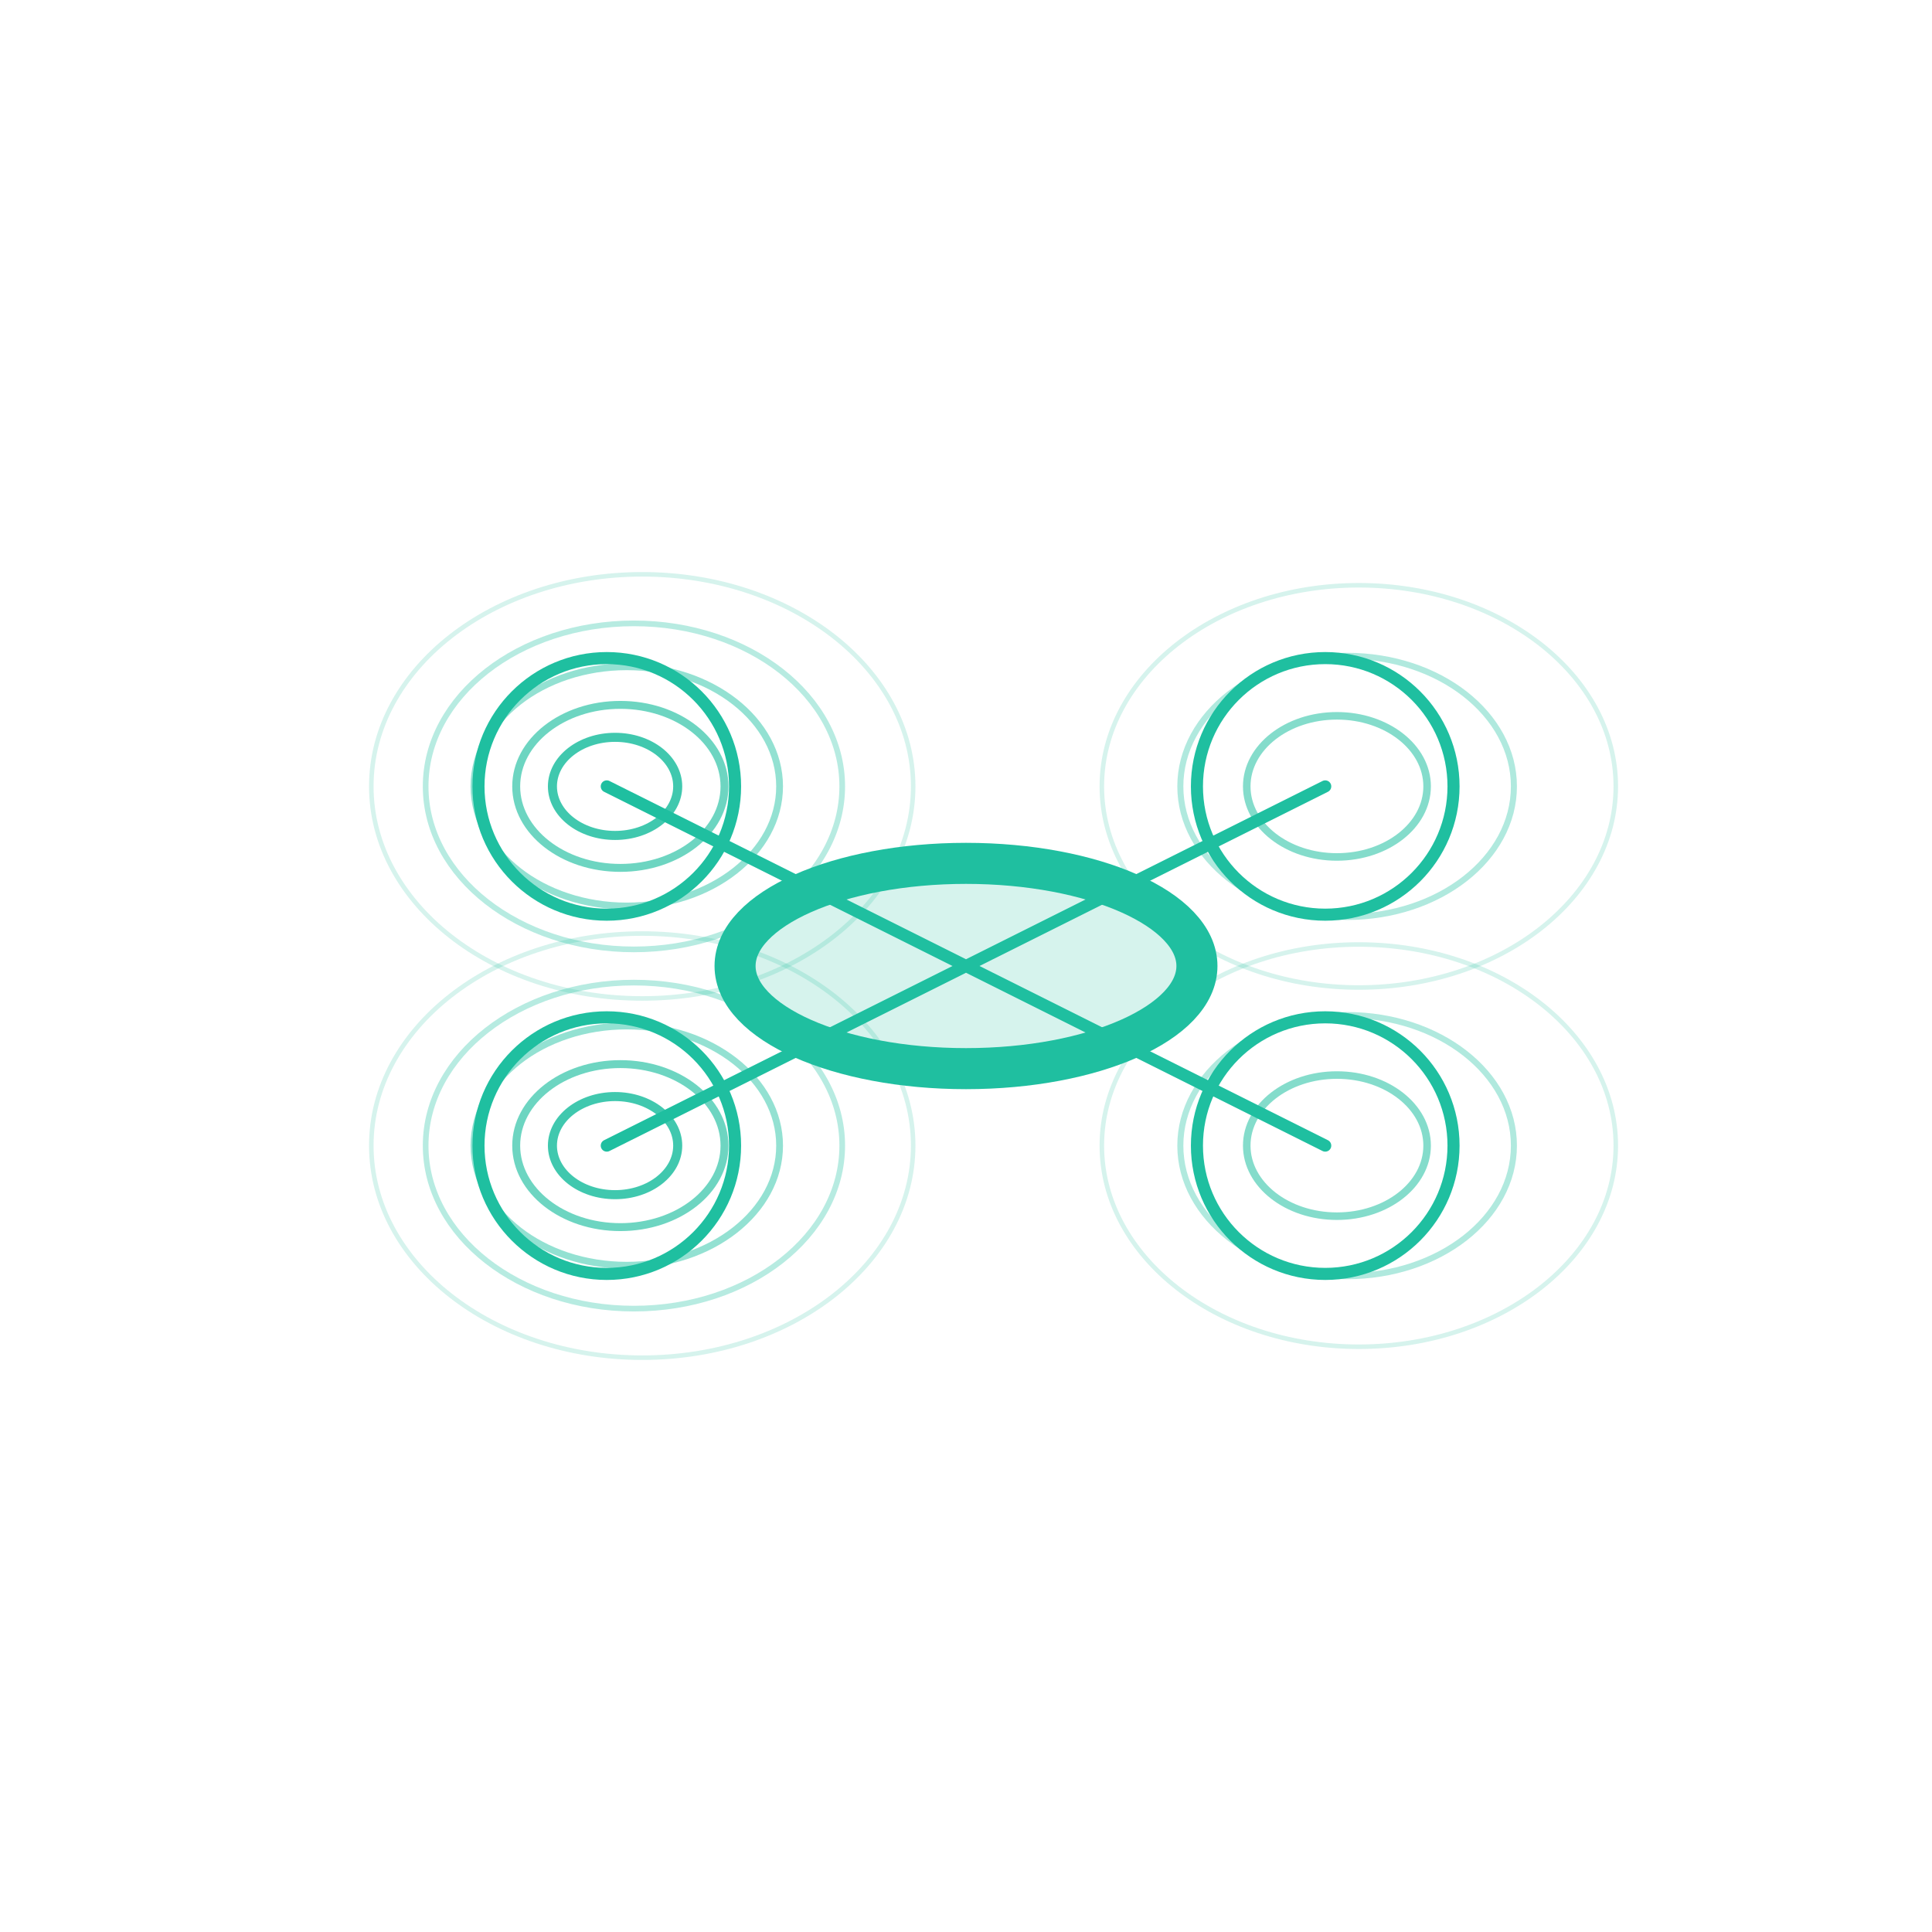
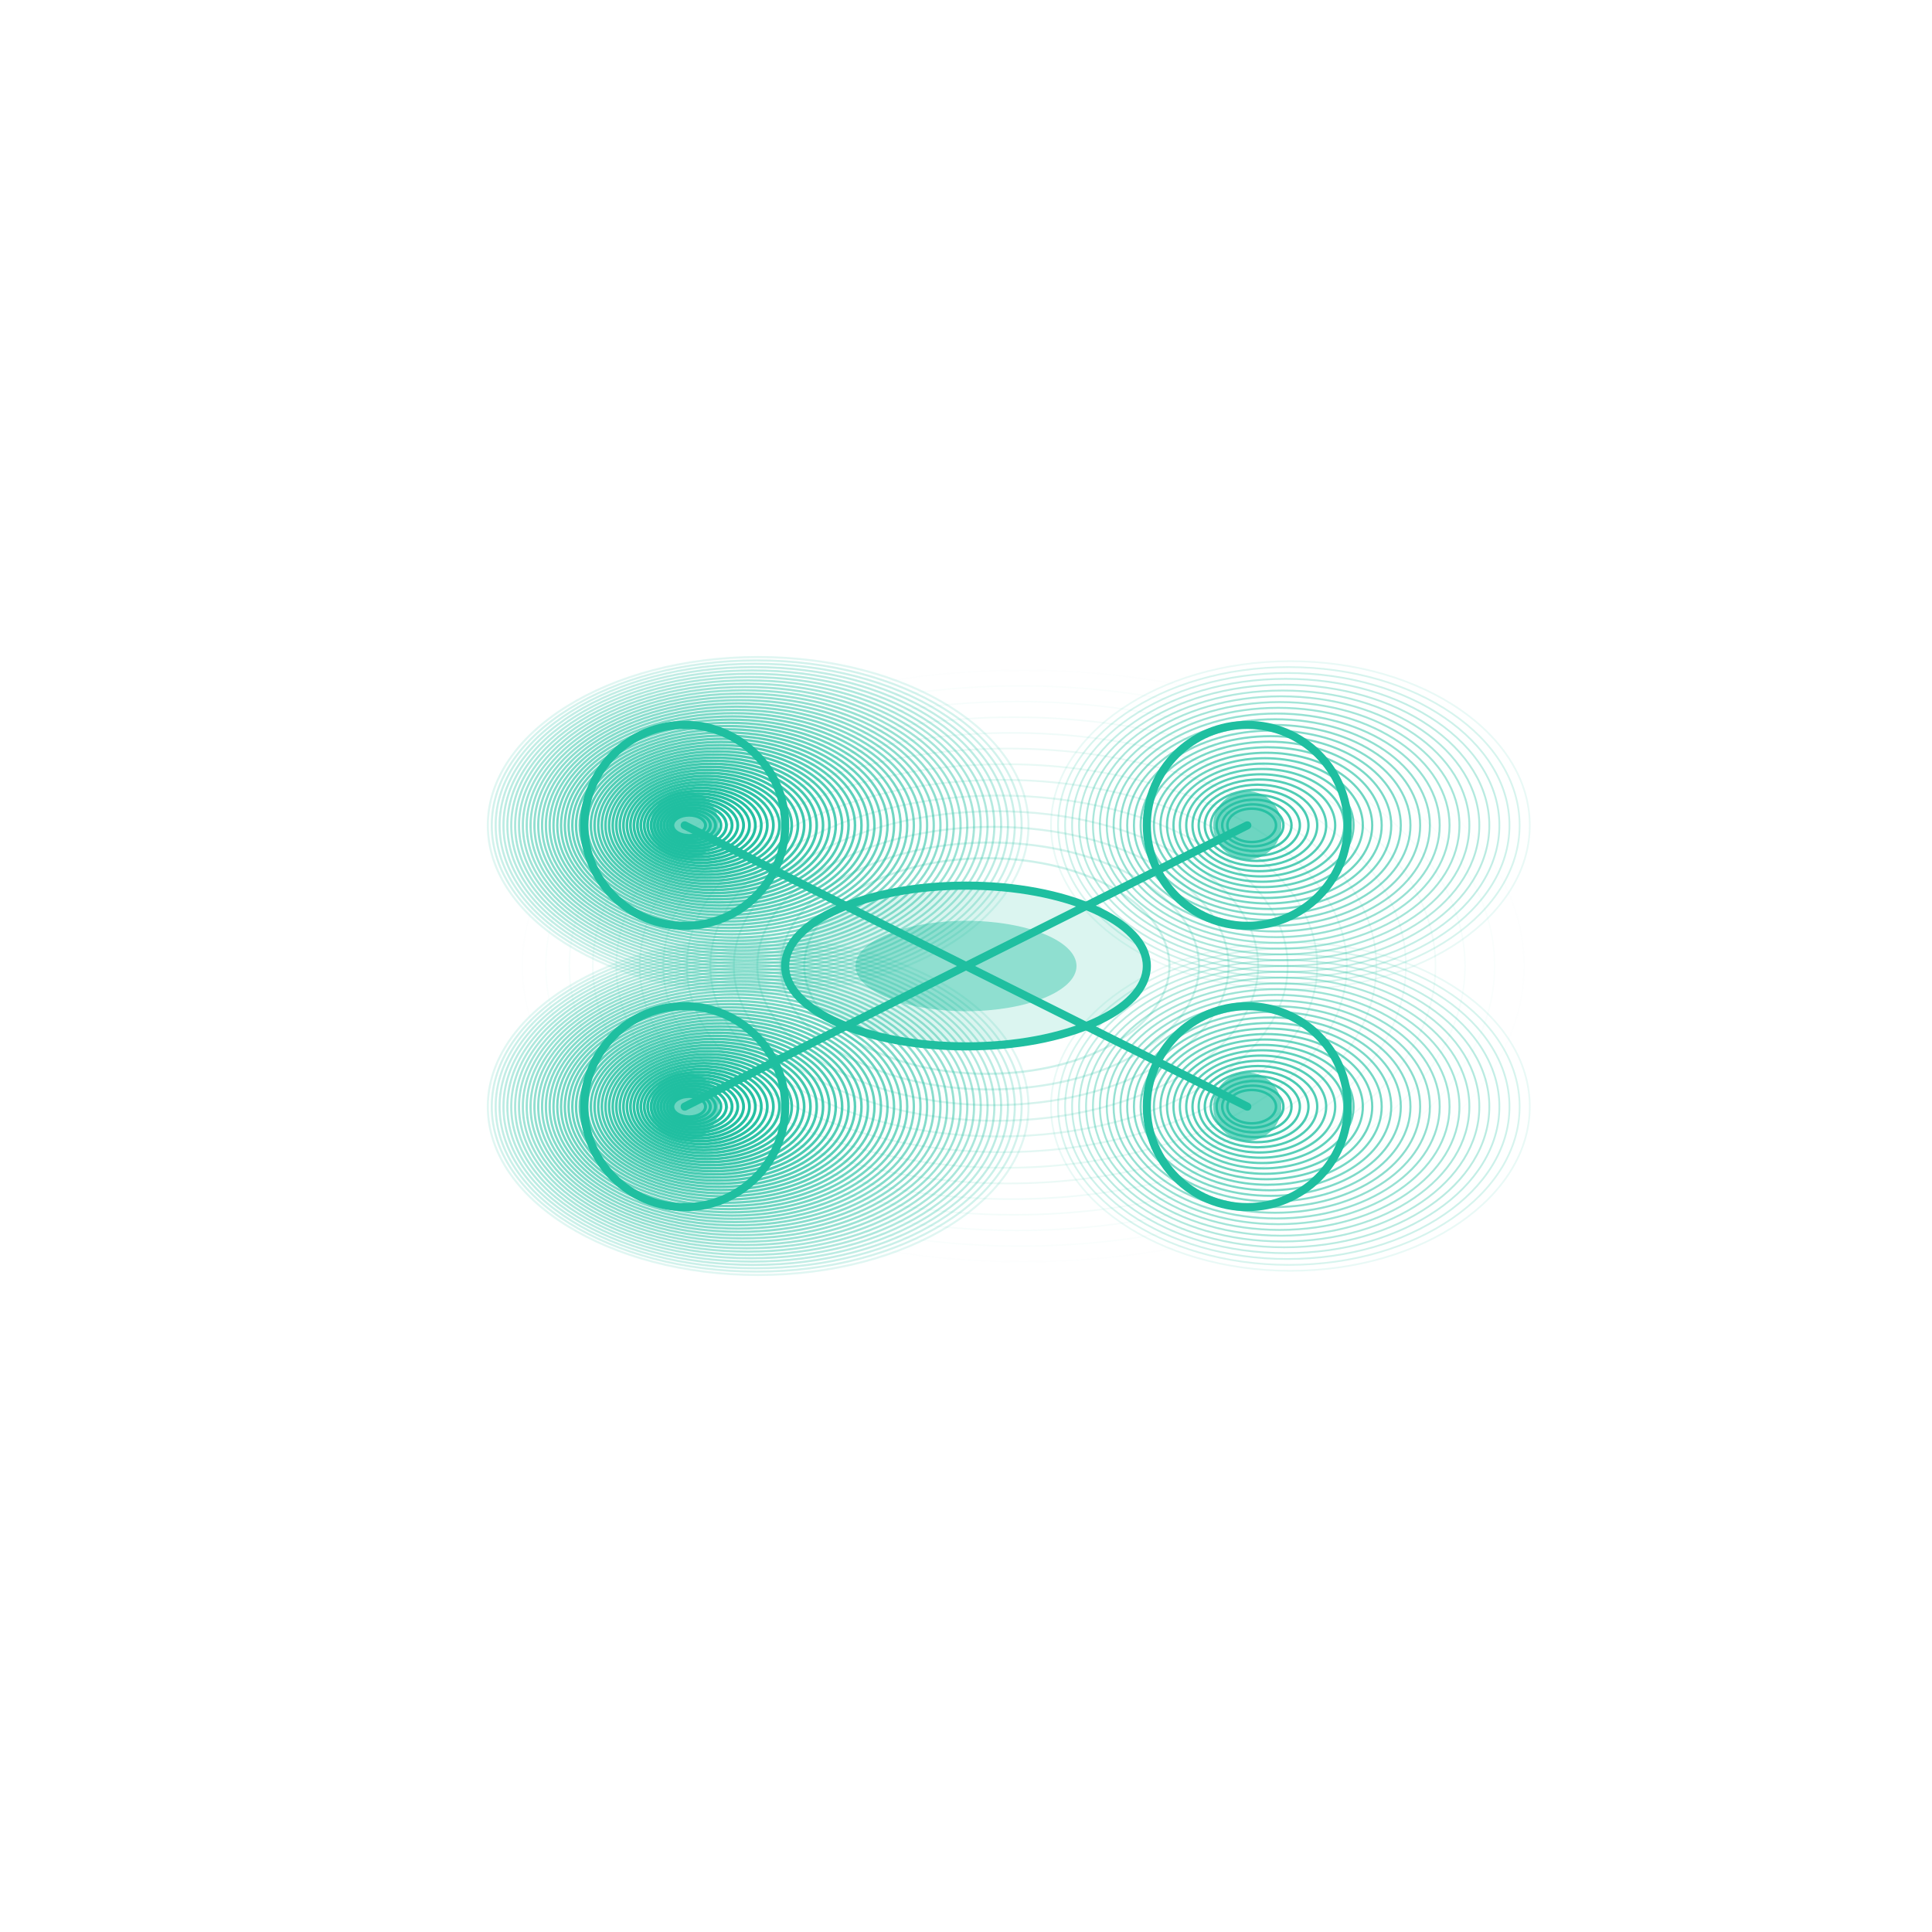
- <svg xmlns="http://www.w3.org/2000/svg" viewBox="0 0 512 512" width="512" height="512" fill="none" role="img" aria-label="HET68 drone logo">
-   <g transform="translate(256 256)">
-     <ellipse cx="98.3" cy="47.6" rx="23.9" ry="18.7" stroke="#1FBFA0" stroke-width="2.0" stroke-opacity="0.55" />
-     <ellipse cx="101.0" cy="47.6" rx="44.2" ry="34.6" stroke="#1FBFA0" stroke-width="1.6" stroke-opacity="0.35" />
-     <ellipse cx="104.1" cy="47.6" rx="68.1" ry="53.3" stroke="#1FBFA0" stroke-width="1.2" stroke-opacity="0.18" />
-     <ellipse cx="-93.0" cy="47.6" rx="16.6" ry="13.0" stroke="#1FBFA0" stroke-width="2.4" stroke-opacity="0.85" />
-     <ellipse cx="-91.6" cy="47.6" rx="27.6" ry="21.6" stroke="#1FBFA0" stroke-width="2.1" stroke-opacity="0.65" />
-     <ellipse cx="-89.9" cy="47.6" rx="40.5" ry="31.7" stroke="#1FBFA0" stroke-width="1.8" stroke-opacity="0.48" />
-     <ellipse cx="-88.0" cy="47.6" rx="55.2" ry="43.2" stroke="#1FBFA0" stroke-width="1.5" stroke-opacity="0.32" />
-     <ellipse cx="-85.8" cy="47.6" rx="71.8" ry="56.2" stroke="#1FBFA0" stroke-width="1.2" stroke-opacity="0.18" />
-     <ellipse cx="98.3" cy="-47.6" rx="23.9" ry="18.7" stroke="#1FBFA0" stroke-width="2.0" stroke-opacity="0.55" />
-     <ellipse cx="101.0" cy="-47.6" rx="44.2" ry="34.6" stroke="#1FBFA0" stroke-width="1.6" stroke-opacity="0.35" />
-     <ellipse cx="104.1" cy="-47.6" rx="68.1" ry="53.3" stroke="#1FBFA0" stroke-width="1.2" stroke-opacity="0.18" />
-     <ellipse cx="-93.0" cy="-47.6" rx="16.6" ry="13.0" stroke="#1FBFA0" stroke-width="2.4" stroke-opacity="0.85" />
-     <ellipse cx="-91.6" cy="-47.6" rx="27.6" ry="21.6" stroke="#1FBFA0" stroke-width="2.1" stroke-opacity="0.65" />
-     <ellipse cx="-89.9" cy="-47.6" rx="40.5" ry="31.7" stroke="#1FBFA0" stroke-width="1.8" stroke-opacity="0.48" />
-     <ellipse cx="-88.0" cy="-47.6" rx="55.2" ry="43.2" stroke="#1FBFA0" stroke-width="1.5" stroke-opacity="0.32" />
-     <ellipse cx="-85.8" cy="-47.6" rx="71.8" ry="56.2" stroke="#1FBFA0" stroke-width="1.2" stroke-opacity="0.18" />
-     <g transform="rotate(180)" stroke="#1FBFA0" stroke-width="3.2" stroke-linejoin="round" stroke-linecap="round" fill="#1FBFA0" fill-opacity="0.18">
-       <ellipse cx="0" cy="0" rx="18" ry="8" transform="scale(3.4)" />
-       <path d="M -95.2 -47.6 L 95.2 47.6 M 95.2 -47.6 L -95.2 47.6" fill="none" />
-       <circle cx="-95.2" cy="-47.6" r="34.0" fill="none" />
-       <circle cx="95.2" cy="-47.6" r="34.0" fill="none" />
-       <circle cx="-95.2" cy="47.6" r="34.0" fill="none" />
-       <circle cx="95.2" cy="47.6" r="34.0" fill="none" />
+ <svg xmlns="http://www.w3.org/2000/svg" viewBox="0 0 1000 1000" width="1000" height="1000" fill="none" role="img" aria-label="HET68 drone logo">
+   <g transform="translate(500 500)">
+     <ellipse cx="10.80" cy="0" rx="94.50" ry="55.80" stroke="#1FBFA0" stroke-width="1.10" stroke-opacity="0.220" />
+     <ellipse cx="12.37" cy="0" rx="108.23" ry="63.91" stroke="#1FBFA0" stroke-width="1.07" stroke-opacity="0.200" />
+     <ellipse cx="13.94" cy="0" rx="121.96" ry="72.02" stroke="#1FBFA0" stroke-width="1.04" stroke-opacity="0.180" />
+     <ellipse cx="15.51" cy="0" rx="135.69" ry="80.12" stroke="#1FBFA0" stroke-width="1.01" stroke-opacity="0.161" />
+     <ellipse cx="17.08" cy="0" rx="149.42" ry="88.23" stroke="#1FBFA0" stroke-width="0.98" stroke-opacity="0.142" />
+     <ellipse cx="18.65" cy="0" rx="163.15" ry="96.34" stroke="#1FBFA0" stroke-width="0.95" stroke-opacity="0.123" />
+     <ellipse cx="20.22" cy="0" rx="176.88" ry="104.45" stroke="#1FBFA0" stroke-width="0.92" stroke-opacity="0.105" />
+     <ellipse cx="21.78" cy="0" rx="190.62" ry="112.55" stroke="#1FBFA0" stroke-width="0.88" stroke-opacity="0.087" />
+     <ellipse cx="23.35" cy="0" rx="204.35" ry="120.66" stroke="#1FBFA0" stroke-width="0.85" stroke-opacity="0.070" />
+     <ellipse cx="24.92" cy="0" rx="218.08" ry="128.77" stroke="#1FBFA0" stroke-width="0.82" stroke-opacity="0.053" />
+     <ellipse cx="26.49" cy="0" rx="231.81" ry="136.88" stroke="#1FBFA0" stroke-width="0.79" stroke-opacity="0.038" />
+     <ellipse cx="28.06" cy="0" rx="245.54" ry="144.98" stroke="#1FBFA0" stroke-width="0.76" stroke-opacity="0.023" />
+     <ellipse cx="29.63" cy="0" rx="259.27" ry="153.09" stroke="#1FBFA0" stroke-width="0.73" stroke-opacity="0.010" />
+     <ellipse cx="31.20" cy="0" rx="273.00" ry="161.20" stroke="#1FBFA0" stroke-width="0.70" stroke-opacity="0.000" />
+     <ellipse cx="-107.58" cy="72.80" rx="139.92" ry="87.12" stroke="#1FBFA0" stroke-width="1.05" stroke-opacity="0.140" />
+     <ellipse cx="-107.58" cy="-72.80" rx="139.92" ry="87.12" stroke="#1FBFA0" stroke-width="1.05" stroke-opacity="0.140" />
+     <ellipse cx="-108.34" cy="72.80" rx="137.13" ry="85.38" stroke="#1FBFA0" stroke-width="1.06" stroke-opacity="0.201" />
+     <ellipse cx="-108.34" cy="-72.80" rx="137.13" ry="85.38" stroke="#1FBFA0" stroke-width="1.06" stroke-opacity="0.201" />
+     <ellipse cx="-109.10" cy="72.80" rx="134.35" ry="83.65" stroke="#1FBFA0" stroke-width="1.07" stroke-opacity="0.238" />
+     <ellipse cx="-109.10" cy="-72.80" rx="134.35" ry="83.65" stroke="#1FBFA0" stroke-width="1.07" stroke-opacity="0.238" />
+     <ellipse cx="-109.85" cy="72.80" rx="131.57" ry="81.92" stroke="#1FBFA0" stroke-width="1.08" stroke-opacity="0.271" />
+     <ellipse cx="-109.85" cy="-72.80" rx="131.57" ry="81.92" stroke="#1FBFA0" stroke-width="1.08" stroke-opacity="0.271" />
+     <ellipse cx="-110.61" cy="72.80" rx="128.80" ry="80.20" stroke="#1FBFA0" stroke-width="1.09" stroke-opacity="0.300" />
+     <ellipse cx="-110.61" cy="-72.80" rx="128.80" ry="80.20" stroke="#1FBFA0" stroke-width="1.09" stroke-opacity="0.300" />
+     <ellipse cx="-111.36" cy="72.80" rx="126.03" ry="78.47" stroke="#1FBFA0" stroke-width="1.10" stroke-opacity="0.327" />
+     <ellipse cx="-111.36" cy="-72.80" rx="126.03" ry="78.47" stroke="#1FBFA0" stroke-width="1.10" stroke-opacity="0.327" />
+     <ellipse cx="167.90" cy="72.80" rx="123.90" ry="84.96" stroke="#1FBFA0" stroke-width="0.89" stroke-opacity="0.100" />
+     <ellipse cx="167.90" cy="-72.80" rx="123.90" ry="84.96" stroke="#1FBFA0" stroke-width="0.89" stroke-opacity="0.100" />
+     <ellipse cx="-112.11" cy="72.80" rx="123.27" ry="76.75" stroke="#1FBFA0" stroke-width="1.11" stroke-opacity="0.352" />
+     <ellipse cx="-112.11" cy="-72.80" rx="123.27" ry="76.75" stroke="#1FBFA0" stroke-width="1.11" stroke-opacity="0.352" />
+     <ellipse cx="-112.86" cy="72.80" rx="120.51" ry="75.04" stroke="#1FBFA0" stroke-width="1.12" stroke-opacity="0.377" />
+     <ellipse cx="-112.86" cy="-72.80" rx="120.51" ry="75.04" stroke="#1FBFA0" stroke-width="1.12" stroke-opacity="0.377" />
+     <ellipse cx="167.10" cy="72.80" rx="119.45" ry="81.91" stroke="#1FBFA0" stroke-width="0.90" stroke-opacity="0.178" />
+     <ellipse cx="167.10" cy="-72.80" rx="119.45" ry="81.91" stroke="#1FBFA0" stroke-width="0.90" stroke-opacity="0.178" />
+     <ellipse cx="-113.60" cy="72.80" rx="117.76" ry="73.32" stroke="#1FBFA0" stroke-width="1.13" stroke-opacity="0.400" />
+     <ellipse cx="-113.60" cy="-72.80" rx="117.76" ry="73.32" stroke="#1FBFA0" stroke-width="1.13" stroke-opacity="0.400" />
+     <ellipse cx="-114.35" cy="72.80" rx="115.02" ry="71.61" stroke="#1FBFA0" stroke-width="1.14" stroke-opacity="0.422" />
+     <ellipse cx="-114.35" cy="-72.80" rx="115.02" ry="71.61" stroke="#1FBFA0" stroke-width="1.14" stroke-opacity="0.422" />
+     <ellipse cx="166.30" cy="72.80" rx="115.00" ry="78.86" stroke="#1FBFA0" stroke-width="0.92" stroke-opacity="0.226" />
+     <ellipse cx="166.30" cy="-72.80" rx="115.00" ry="78.86" stroke="#1FBFA0" stroke-width="0.92" stroke-opacity="0.226" />
+     <ellipse cx="-115.09" cy="72.80" rx="112.28" ry="69.91" stroke="#1FBFA0" stroke-width="1.15" stroke-opacity="0.444" />
+     <ellipse cx="-115.09" cy="-72.80" rx="112.28" ry="69.91" stroke="#1FBFA0" stroke-width="1.15" stroke-opacity="0.444" />
+     <ellipse cx="165.50" cy="72.80" rx="110.58" ry="75.83" stroke="#1FBFA0" stroke-width="0.93" stroke-opacity="0.268" />
+     <ellipse cx="165.50" cy="-72.80" rx="110.58" ry="75.83" stroke="#1FBFA0" stroke-width="0.93" stroke-opacity="0.268" />
+     <ellipse cx="-115.84" cy="72.80" rx="109.54" ry="68.20" stroke="#1FBFA0" stroke-width="1.16" stroke-opacity="0.465" />
+     <ellipse cx="-115.84" cy="-72.80" rx="109.54" ry="68.20" stroke="#1FBFA0" stroke-width="1.16" stroke-opacity="0.465" />
+     <ellipse cx="-116.58" cy="72.80" rx="106.81" ry="66.51" stroke="#1FBFA0" stroke-width="1.17" stroke-opacity="0.485" />
+     <ellipse cx="-116.58" cy="-72.80" rx="106.81" ry="66.51" stroke="#1FBFA0" stroke-width="1.17" stroke-opacity="0.485" />
+     <ellipse cx="164.71" cy="72.80" rx="106.17" ry="72.80" stroke="#1FBFA0" stroke-width="0.95" stroke-opacity="0.305" />
+     <ellipse cx="164.71" cy="-72.80" rx="106.17" ry="72.80" stroke="#1FBFA0" stroke-width="0.95" stroke-opacity="0.305" />
+     <ellipse cx="-117.32" cy="72.80" rx="104.09" ry="64.81" stroke="#1FBFA0" stroke-width="1.18" stroke-opacity="0.505" />
+     <ellipse cx="-117.32" cy="-72.80" rx="104.09" ry="64.81" stroke="#1FBFA0" stroke-width="1.18" stroke-opacity="0.505" />
+     <ellipse cx="163.92" cy="72.80" rx="101.78" ry="69.79" stroke="#1FBFA0" stroke-width="0.96" stroke-opacity="0.340" />
+     <ellipse cx="163.92" cy="-72.80" rx="101.78" ry="69.79" stroke="#1FBFA0" stroke-width="0.96" stroke-opacity="0.340" />
+     <ellipse cx="-118.06" cy="72.80" rx="101.37" ry="63.12" stroke="#1FBFA0" stroke-width="1.19" stroke-opacity="0.524" />
+     <ellipse cx="-118.06" cy="-72.80" rx="101.37" ry="63.12" stroke="#1FBFA0" stroke-width="1.19" stroke-opacity="0.524" />
+     <ellipse cx="-118.79" cy="72.80" rx="98.66" ry="61.43" stroke="#1FBFA0" stroke-width="1.20" stroke-opacity="0.543" />
+     <ellipse cx="-118.79" cy="-72.80" rx="98.66" ry="61.43" stroke="#1FBFA0" stroke-width="1.20" stroke-opacity="0.543" />
+     <ellipse cx="163.13" cy="72.80" rx="97.41" ry="66.79" stroke="#1FBFA0" stroke-width="0.98" stroke-opacity="0.372" />
+     <ellipse cx="163.13" cy="-72.80" rx="97.41" ry="66.79" stroke="#1FBFA0" stroke-width="0.98" stroke-opacity="0.372" />
+     <ellipse cx="-119.53" cy="72.80" rx="95.96" ry="59.75" stroke="#1FBFA0" stroke-width="1.21" stroke-opacity="0.562" />
+     <ellipse cx="-119.53" cy="-72.80" rx="95.96" ry="59.75" stroke="#1FBFA0" stroke-width="1.21" stroke-opacity="0.562" />
+     <ellipse cx="-120.26" cy="72.80" rx="93.26" ry="58.07" stroke="#1FBFA0" stroke-width="1.22" stroke-opacity="0.580" />
+     <ellipse cx="-120.26" cy="-72.80" rx="93.26" ry="58.07" stroke="#1FBFA0" stroke-width="1.22" stroke-opacity="0.580" />
+     <ellipse cx="162.35" cy="72.80" rx="93.05" ry="63.80" stroke="#1FBFA0" stroke-width="0.99" stroke-opacity="0.403" />
+     <ellipse cx="162.35" cy="-72.80" rx="93.05" ry="63.80" stroke="#1FBFA0" stroke-width="0.99" stroke-opacity="0.403" />
+     <ellipse cx="-120.99" cy="72.80" rx="90.57" ry="56.39" stroke="#1FBFA0" stroke-width="1.23" stroke-opacity="0.598" />
+     <ellipse cx="-120.99" cy="-72.80" rx="90.57" ry="56.39" stroke="#1FBFA0" stroke-width="1.23" stroke-opacity="0.598" />
+     <ellipse cx="161.57" cy="72.80" rx="88.71" ry="60.83" stroke="#1FBFA0" stroke-width="1.01" stroke-opacity="0.433" />
+     <ellipse cx="161.57" cy="-72.80" rx="88.71" ry="60.83" stroke="#1FBFA0" stroke-width="1.01" stroke-opacity="0.433" />
+     <ellipse cx="-121.72" cy="72.80" rx="87.89" ry="54.72" stroke="#1FBFA0" stroke-width="1.24" stroke-opacity="0.616" />
+     <ellipse cx="-121.72" cy="-72.80" rx="87.89" ry="54.72" stroke="#1FBFA0" stroke-width="1.24" stroke-opacity="0.616" />
+     <ellipse cx="-122.45" cy="72.80" rx="85.21" ry="53.06" stroke="#1FBFA0" stroke-width="1.25" stroke-opacity="0.633" />
+     <ellipse cx="-122.45" cy="-72.80" rx="85.21" ry="53.06" stroke="#1FBFA0" stroke-width="1.25" stroke-opacity="0.633" />
+     <ellipse cx="160.79" cy="72.80" rx="84.39" ry="57.87" stroke="#1FBFA0" stroke-width="1.03" stroke-opacity="0.462" />
+     <ellipse cx="160.79" cy="-72.80" rx="84.39" ry="57.87" stroke="#1FBFA0" stroke-width="1.03" stroke-opacity="0.462" />
+     <ellipse cx="-123.17" cy="72.80" rx="82.54" ry="51.40" stroke="#1FBFA0" stroke-width="1.26" stroke-opacity="0.650" />
+     <ellipse cx="-123.17" cy="-72.80" rx="82.54" ry="51.40" stroke="#1FBFA0" stroke-width="1.26" stroke-opacity="0.650" />
+     <ellipse cx="160.02" cy="72.80" rx="80.09" ry="54.92" stroke="#1FBFA0" stroke-width="1.04" stroke-opacity="0.489" />
+     <ellipse cx="160.02" cy="-72.80" rx="80.09" ry="54.92" stroke="#1FBFA0" stroke-width="1.04" stroke-opacity="0.489" />
+     <ellipse cx="-123.90" cy="72.80" rx="79.88" ry="49.74" stroke="#1FBFA0" stroke-width="1.27" stroke-opacity="0.667" />
+     <ellipse cx="-123.90" cy="-72.80" rx="79.88" ry="49.74" stroke="#1FBFA0" stroke-width="1.27" stroke-opacity="0.667" />
+     <ellipse cx="-124.62" cy="72.80" rx="77.23" ry="48.09" stroke="#1FBFA0" stroke-width="1.28" stroke-opacity="0.684" />
+     <ellipse cx="-124.62" cy="-72.80" rx="77.23" ry="48.09" stroke="#1FBFA0" stroke-width="1.28" stroke-opacity="0.684" />
+     <ellipse cx="159.25" cy="72.80" rx="75.82" ry="51.99" stroke="#1FBFA0" stroke-width="1.06" stroke-opacity="0.516" />
+     <ellipse cx="159.25" cy="-72.80" rx="75.82" ry="51.99" stroke="#1FBFA0" stroke-width="1.06" stroke-opacity="0.516" />
+     <ellipse cx="-125.34" cy="72.80" rx="74.58" ry="46.44" stroke="#1FBFA0" stroke-width="1.29" stroke-opacity="0.700" />
+     <ellipse cx="-125.34" cy="-72.80" rx="74.58" ry="46.44" stroke="#1FBFA0" stroke-width="1.29" stroke-opacity="0.700" />
+     <ellipse cx="-126.05" cy="72.80" rx="71.95" ry="44.80" stroke="#1FBFA0" stroke-width="1.30" stroke-opacity="0.717" />
+     <ellipse cx="-126.05" cy="-72.80" rx="71.95" ry="44.80" stroke="#1FBFA0" stroke-width="1.30" stroke-opacity="0.717" />
+     <ellipse cx="158.48" cy="72.80" rx="71.56" ry="49.07" stroke="#1FBFA0" stroke-width="1.07" stroke-opacity="0.542" />
+     <ellipse cx="158.48" cy="-72.80" rx="71.56" ry="49.07" stroke="#1FBFA0" stroke-width="1.07" stroke-opacity="0.542" />
+     <ellipse cx="-126.77" cy="72.80" rx="69.32" ry="43.16" stroke="#1FBFA0" stroke-width="1.31" stroke-opacity="0.733" />
+     <ellipse cx="-126.77" cy="-72.80" rx="69.32" ry="43.16" stroke="#1FBFA0" stroke-width="1.31" stroke-opacity="0.733" />
+     <ellipse cx="157.72" cy="72.80" rx="67.33" ry="46.17" stroke="#1FBFA0" stroke-width="1.09" stroke-opacity="0.568" />
+     <ellipse cx="157.72" cy="-72.80" rx="67.33" ry="46.17" stroke="#1FBFA0" stroke-width="1.09" stroke-opacity="0.568" />
+     <ellipse cx="-127.48" cy="72.80" rx="66.70" ry="41.53" stroke="#1FBFA0" stroke-width="1.32" stroke-opacity="0.749" />
+     <ellipse cx="-127.48" cy="-72.80" rx="66.70" ry="41.53" stroke="#1FBFA0" stroke-width="1.32" stroke-opacity="0.749" />
+     <ellipse cx="-128.19" cy="72.80" rx="64.09" ry="39.90" stroke="#1FBFA0" stroke-width="1.33" stroke-opacity="0.764" />
+     <ellipse cx="-128.19" cy="-72.80" rx="64.09" ry="39.90" stroke="#1FBFA0" stroke-width="1.33" stroke-opacity="0.764" />
+     <ellipse cx="156.96" cy="72.80" rx="63.13" ry="43.29" stroke="#1FBFA0" stroke-width="1.10" stroke-opacity="0.593" />
+     <ellipse cx="156.96" cy="-72.80" rx="63.13" ry="43.29" stroke="#1FBFA0" stroke-width="1.10" stroke-opacity="0.593" />
+     <ellipse cx="-128.89" cy="72.80" rx="61.48" ry="38.28" stroke="#1FBFA0" stroke-width="1.34" stroke-opacity="0.780" />
+     <ellipse cx="-128.89" cy="-72.80" rx="61.48" ry="38.28" stroke="#1FBFA0" stroke-width="1.34" stroke-opacity="0.780" />
+     <ellipse cx="156.21" cy="72.80" rx="58.95" ry="40.42" stroke="#1FBFA0" stroke-width="1.12" stroke-opacity="0.617" />
+     <ellipse cx="156.21" cy="-72.80" rx="58.95" ry="40.42" stroke="#1FBFA0" stroke-width="1.12" stroke-opacity="0.617" />
+     <ellipse cx="-129.60" cy="72.80" rx="58.89" ry="36.67" stroke="#1FBFA0" stroke-width="1.35" stroke-opacity="0.795" />
+     <ellipse cx="-129.60" cy="-72.80" rx="58.89" ry="36.67" stroke="#1FBFA0" stroke-width="1.35" stroke-opacity="0.795" />
+     <ellipse cx="-130.30" cy="72.80" rx="56.31" ry="35.06" stroke="#1FBFA0" stroke-width="1.36" stroke-opacity="0.810" />
+     <ellipse cx="-130.30" cy="-72.80" rx="56.31" ry="35.06" stroke="#1FBFA0" stroke-width="1.36" stroke-opacity="0.810" />
+     <ellipse cx="155.46" cy="72.80" rx="54.80" ry="37.58" stroke="#1FBFA0" stroke-width="1.13" stroke-opacity="0.641" />
+     <ellipse cx="155.46" cy="-72.80" rx="54.80" ry="37.58" stroke="#1FBFA0" stroke-width="1.13" stroke-opacity="0.641" />
+     <ellipse cx="-131.00" cy="72.80" rx="53.74" ry="33.46" stroke="#1FBFA0" stroke-width="1.37" stroke-opacity="0.826" />
+     <ellipse cx="-131.00" cy="-72.80" rx="53.74" ry="33.46" stroke="#1FBFA0" stroke-width="1.37" stroke-opacity="0.826" />
+     <ellipse cx="-131.69" cy="72.80" rx="51.18" ry="31.87" stroke="#1FBFA0" stroke-width="1.38" stroke-opacity="0.840" />
+     <ellipse cx="-131.69" cy="-72.80" rx="51.18" ry="31.87" stroke="#1FBFA0" stroke-width="1.38" stroke-opacity="0.840" />
+     <ellipse cx="154.72" cy="72.80" rx="50.68" ry="34.75" stroke="#1FBFA0" stroke-width="1.15" stroke-opacity="0.664" />
+     <ellipse cx="154.72" cy="-72.80" rx="50.68" ry="34.75" stroke="#1FBFA0" stroke-width="1.15" stroke-opacity="0.664" />
+     <ellipse cx="-132.39" cy="72.80" rx="48.63" ry="30.28" stroke="#1FBFA0" stroke-width="1.39" stroke-opacity="0.855" />
+     <ellipse cx="-132.39" cy="-72.80" rx="48.63" ry="30.28" stroke="#1FBFA0" stroke-width="1.39" stroke-opacity="0.855" />
+     <ellipse cx="153.99" cy="72.80" rx="46.60" ry="31.95" stroke="#1FBFA0" stroke-width="1.16" stroke-opacity="0.687" />
+     <ellipse cx="153.99" cy="-72.80" rx="46.60" ry="31.95" stroke="#1FBFA0" stroke-width="1.16" stroke-opacity="0.687" />
+     <ellipse cx="-133.08" cy="72.80" rx="46.10" ry="28.70" stroke="#1FBFA0" stroke-width="1.39" stroke-opacity="0.870" />
+     <ellipse cx="-133.08" cy="-72.80" rx="46.10" ry="28.70" stroke="#1FBFA0" stroke-width="1.39" stroke-opacity="0.870" />
+     <ellipse cx="-133.76" cy="72.80" rx="43.57" ry="27.13" stroke="#1FBFA0" stroke-width="1.40" stroke-opacity="0.884" />
+     <ellipse cx="-133.76" cy="-72.80" rx="43.57" ry="27.13" stroke="#1FBFA0" stroke-width="1.40" stroke-opacity="0.884" />
+     <ellipse cx="153.26" cy="72.80" rx="42.55" ry="29.18" stroke="#1FBFA0" stroke-width="1.18" stroke-opacity="0.710" />
+     <ellipse cx="153.26" cy="-72.80" rx="42.55" ry="29.18" stroke="#1FBFA0" stroke-width="1.18" stroke-opacity="0.710" />
+     <ellipse cx="-134.44" cy="72.80" rx="41.06" ry="25.57" stroke="#1FBFA0" stroke-width="1.41" stroke-opacity="0.899" />
+     <ellipse cx="-134.44" cy="-72.80" rx="41.06" ry="25.57" stroke="#1FBFA0" stroke-width="1.41" stroke-opacity="0.899" />
+     <ellipse cx="-135.12" cy="72.80" rx="38.57" ry="24.01" stroke="#1FBFA0" stroke-width="1.42" stroke-opacity="0.913" />
+     <ellipse cx="-135.12" cy="-72.80" rx="38.57" ry="24.01" stroke="#1FBFA0" stroke-width="1.42" stroke-opacity="0.913" />
+     <ellipse cx="152.54" cy="72.80" rx="38.55" ry="26.43" stroke="#1FBFA0" stroke-width="1.19" stroke-opacity="0.732" />
+     <ellipse cx="152.54" cy="-72.80" rx="38.55" ry="26.43" stroke="#1FBFA0" stroke-width="1.19" stroke-opacity="0.732" />
+     <ellipse cx="-135.79" cy="72.80" rx="36.09" ry="22.47" stroke="#1FBFA0" stroke-width="1.43" stroke-opacity="0.927" />
+     <ellipse cx="-135.79" cy="-72.80" rx="36.09" ry="22.47" stroke="#1FBFA0" stroke-width="1.43" stroke-opacity="0.927" />
+     <ellipse cx="151.83" cy="72.80" rx="34.59" ry="23.72" stroke="#1FBFA0" stroke-width="1.21" stroke-opacity="0.754" />
+     <ellipse cx="151.83" cy="-72.80" rx="34.59" ry="23.72" stroke="#1FBFA0" stroke-width="1.21" stroke-opacity="0.754" />
+     <ellipse cx="-136.46" cy="72.80" rx="33.62" ry="20.94" stroke="#1FBFA0" stroke-width="1.44" stroke-opacity="0.941" />
+     <ellipse cx="-136.46" cy="-72.80" rx="33.62" ry="20.94" stroke="#1FBFA0" stroke-width="1.44" stroke-opacity="0.941" />
+     <ellipse cx="-137.13" cy="72.80" rx="31.18" ry="19.41" stroke="#1FBFA0" stroke-width="1.45" stroke-opacity="0.955" />
+     <ellipse cx="-137.13" cy="-72.80" rx="31.18" ry="19.41" stroke="#1FBFA0" stroke-width="1.45" stroke-opacity="0.955" />
+     <ellipse cx="151.12" cy="72.80" rx="30.68" ry="21.04" stroke="#1FBFA0" stroke-width="1.22" stroke-opacity="0.776" />
+     <ellipse cx="151.12" cy="-72.80" rx="30.68" ry="21.04" stroke="#1FBFA0" stroke-width="1.22" stroke-opacity="0.776" />
+     <ellipse cx="-137.79" cy="72.80" rx="28.75" ry="17.90" stroke="#1FBFA0" stroke-width="1.46" stroke-opacity="0.969" />
+     <ellipse cx="-137.79" cy="-72.80" rx="28.75" ry="17.90" stroke="#1FBFA0" stroke-width="1.46" stroke-opacity="0.969" />
+     <ellipse cx="150.43" cy="72.80" rx="26.83" ry="18.40" stroke="#1FBFA0" stroke-width="1.24" stroke-opacity="0.797" />
+     <ellipse cx="150.43" cy="-72.80" rx="26.83" ry="18.40" stroke="#1FBFA0" stroke-width="1.24" stroke-opacity="0.797" />
+     <ellipse cx="-138.44" cy="72.80" rx="26.35" ry="16.40" stroke="#1FBFA0" stroke-width="1.47" stroke-opacity="0.980" />
+     <ellipse cx="-138.44" cy="-72.80" rx="26.35" ry="16.40" stroke="#1FBFA0" stroke-width="1.47" stroke-opacity="0.980" />
+     <ellipse cx="-139.09" cy="72.80" rx="23.96" ry="14.92" stroke="#1FBFA0" stroke-width="1.48" stroke-opacity="0.980" />
+     <ellipse cx="-139.09" cy="-72.80" rx="23.96" ry="14.92" stroke="#1FBFA0" stroke-width="1.48" stroke-opacity="0.980" />
+     <ellipse cx="149.75" cy="72.80" rx="23.06" ry="15.81" stroke="#1FBFA0" stroke-width="1.25" stroke-opacity="0.818" />
+     <ellipse cx="149.75" cy="-72.80" rx="23.06" ry="15.81" stroke="#1FBFA0" stroke-width="1.25" stroke-opacity="0.818" />
+     <ellipse cx="-139.73" cy="72.80" rx="21.61" ry="13.45" stroke="#1FBFA0" stroke-width="1.49" stroke-opacity="0.980" />
+     <ellipse cx="-139.73" cy="-72.80" rx="21.61" ry="13.45" stroke="#1FBFA0" stroke-width="1.49" stroke-opacity="0.980" />
+     <ellipse cx="149.09" cy="72.80" rx="19.38" ry="13.29" stroke="#1FBFA0" stroke-width="1.27" stroke-opacity="0.839" />
+     <ellipse cx="149.09" cy="-72.80" rx="19.38" ry="13.29" stroke="#1FBFA0" stroke-width="1.27" stroke-opacity="0.839" />
+     <ellipse cx="-140.36" cy="72.80" rx="19.28" ry="12.01" stroke="#1FBFA0" stroke-width="1.50" stroke-opacity="0.980" />
+     <ellipse cx="-140.36" cy="-72.80" rx="19.28" ry="12.01" stroke="#1FBFA0" stroke-width="1.50" stroke-opacity="0.980" />
+     <ellipse cx="-140.98" cy="72.80" rx="16.99" ry="10.58" stroke="#1FBFA0" stroke-width="1.51" stroke-opacity="0.980" />
+     <ellipse cx="-140.98" cy="-72.80" rx="16.99" ry="10.58" stroke="#1FBFA0" stroke-width="1.51" stroke-opacity="0.980" />
+     <ellipse cx="148.45" cy="72.80" rx="15.84" ry="10.86" stroke="#1FBFA0" stroke-width="1.28" stroke-opacity="0.860" />
+     <ellipse cx="148.45" cy="-72.80" rx="15.84" ry="10.86" stroke="#1FBFA0" stroke-width="1.28" stroke-opacity="0.860" />
+     <ellipse cx="-141.60" cy="72.80" rx="14.74" ry="9.18" stroke="#1FBFA0" stroke-width="1.52" stroke-opacity="0.980" />
+     <ellipse cx="-141.60" cy="-72.80" rx="14.74" ry="9.18" stroke="#1FBFA0" stroke-width="1.52" stroke-opacity="0.980" />
+     <ellipse cx="147.87" cy="72.80" rx="12.60" ry="8.64" stroke="#1FBFA0" stroke-width="1.30" stroke-opacity="0.880" />
+     <ellipse cx="147.87" cy="-72.80" rx="12.60" ry="8.64" stroke="#1FBFA0" stroke-width="1.30" stroke-opacity="0.880" />
+     <ellipse cx="-142.19" cy="72.80" rx="12.54" ry="7.81" stroke="#1FBFA0" stroke-width="1.53" stroke-opacity="0.980" />
+     <ellipse cx="-142.19" cy="-72.80" rx="12.54" ry="7.81" stroke="#1FBFA0" stroke-width="1.53" stroke-opacity="0.980" />
+     <ellipse cx="-142.77" cy="72.80" rx="10.43" ry="6.49" stroke="#1FBFA0" stroke-width="1.54" stroke-opacity="0.980" />
+     <ellipse cx="-142.77" cy="-72.80" rx="10.43" ry="6.49" stroke="#1FBFA0" stroke-width="1.54" stroke-opacity="0.980" />
+     <ellipse cx="-143.30" cy="72.80" rx="8.48" ry="5.28" stroke="#1FBFA0" stroke-width="1.55" stroke-opacity="0.980" />
+     <ellipse cx="-143.30" cy="-72.80" rx="8.48" ry="5.28" stroke="#1FBFA0" stroke-width="1.55" stroke-opacity="0.980" />
+     <g transform="rotate(180)" stroke="#1FBFA0" stroke-width="4.2" stroke-linejoin="round" stroke-linecap="round" fill="#1FBFA0" fill-opacity="0.16">
+       <ellipse cx="0" cy="0" rx="93.60" ry="41.60" />
+       <path d="M -145.60 -72.80 L 145.60 72.80 M 145.60 -72.80 L -145.60 72.80" fill="none" />
+       <circle cx="-145.60" cy="-72.80" r="52.00" fill="none" />
+       <circle cx="145.60" cy="-72.80" r="52.00" fill="none" />
+       <circle cx="-145.60" cy="72.80" r="52.00" fill="none" />
+       <circle cx="145.60" cy="72.80" r="52.00" fill="none" />
+       <ellipse cx="0" cy="0" rx="57.20" ry="23.40" fill="#1FBFA0" fill-opacity="0.4" stroke="none" />
+       <circle cx="-145.60" cy="-72.80" r="17.68" fill="#1FBFA0" fill-opacity="0.65" stroke="none" />
+       <circle cx="145.60" cy="-72.80" r="17.68" fill="#1FBFA0" fill-opacity="0.65" stroke="none" />
+       <circle cx="-145.60" cy="72.80" r="17.68" fill="#1FBFA0" fill-opacity="0.65" stroke="none" />
+       <circle cx="145.60" cy="72.80" r="17.68" fill="#1FBFA0" fill-opacity="0.65" stroke="none" />
    </g>
  </g>
</svg>
